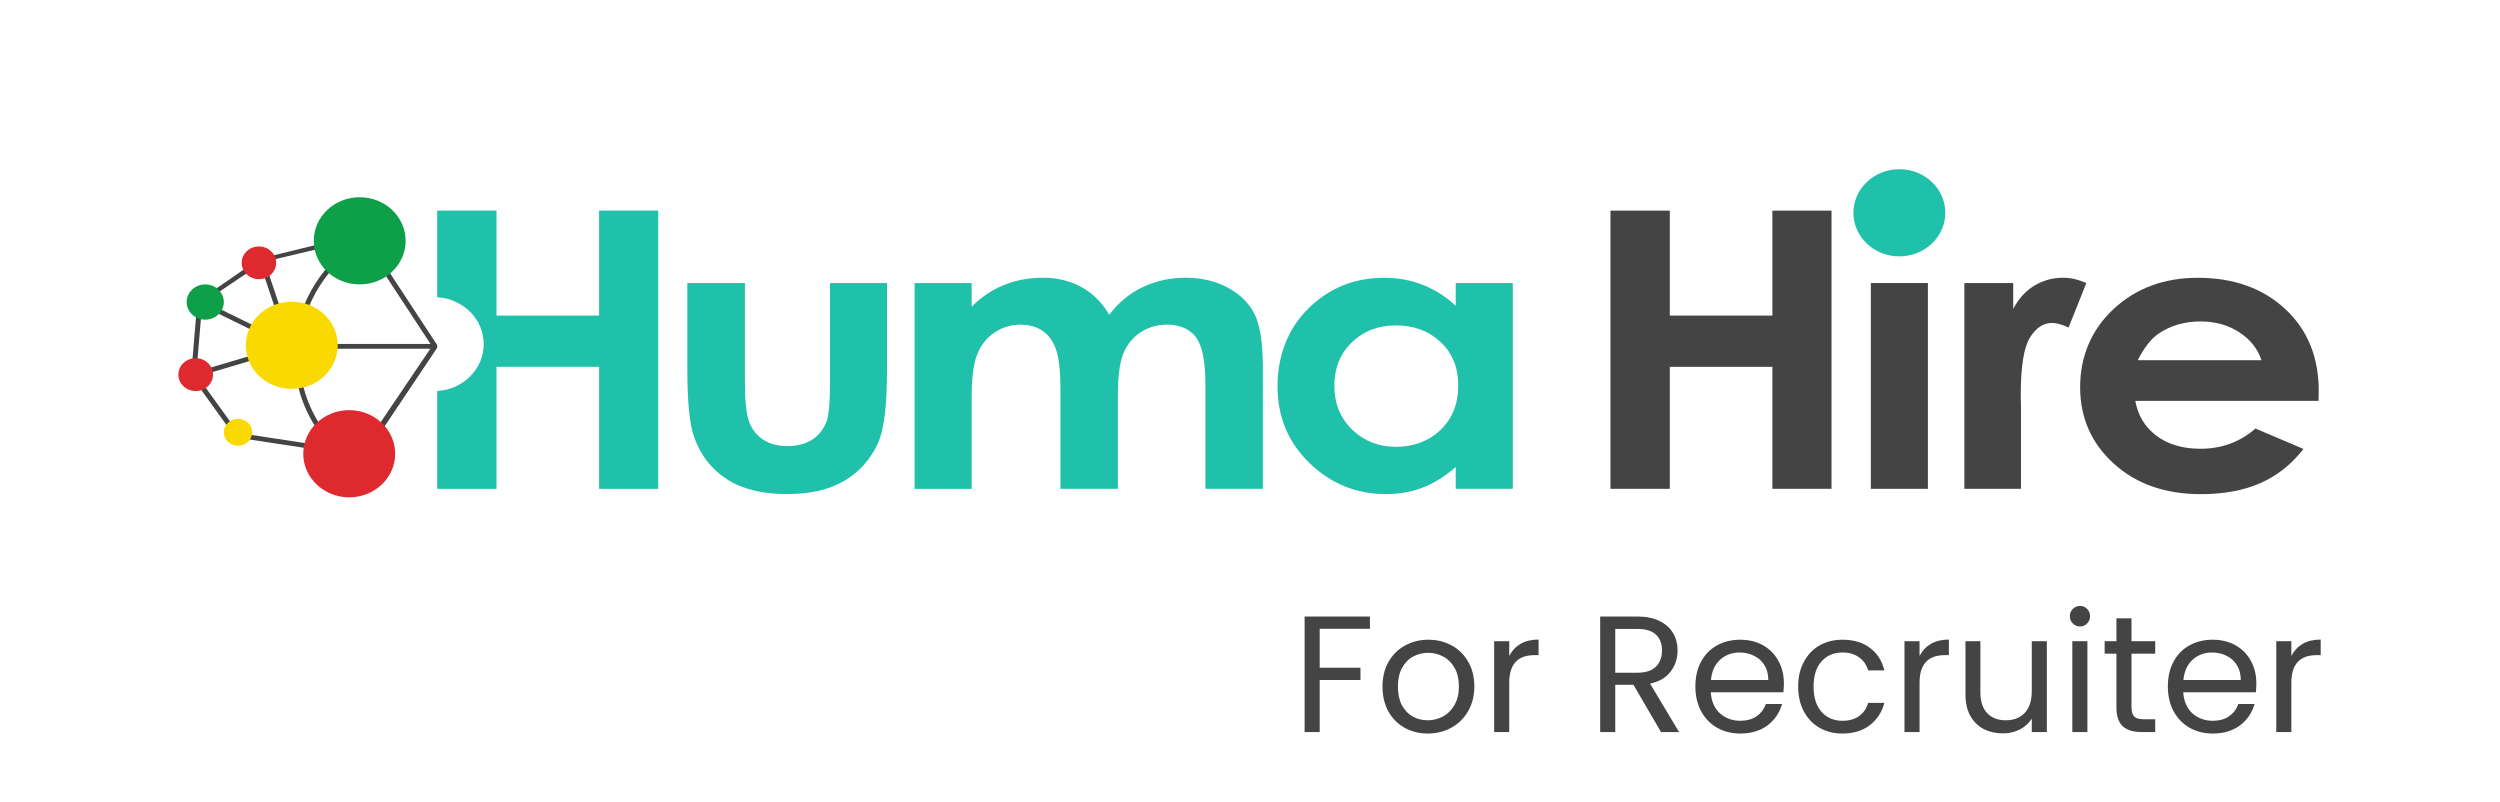
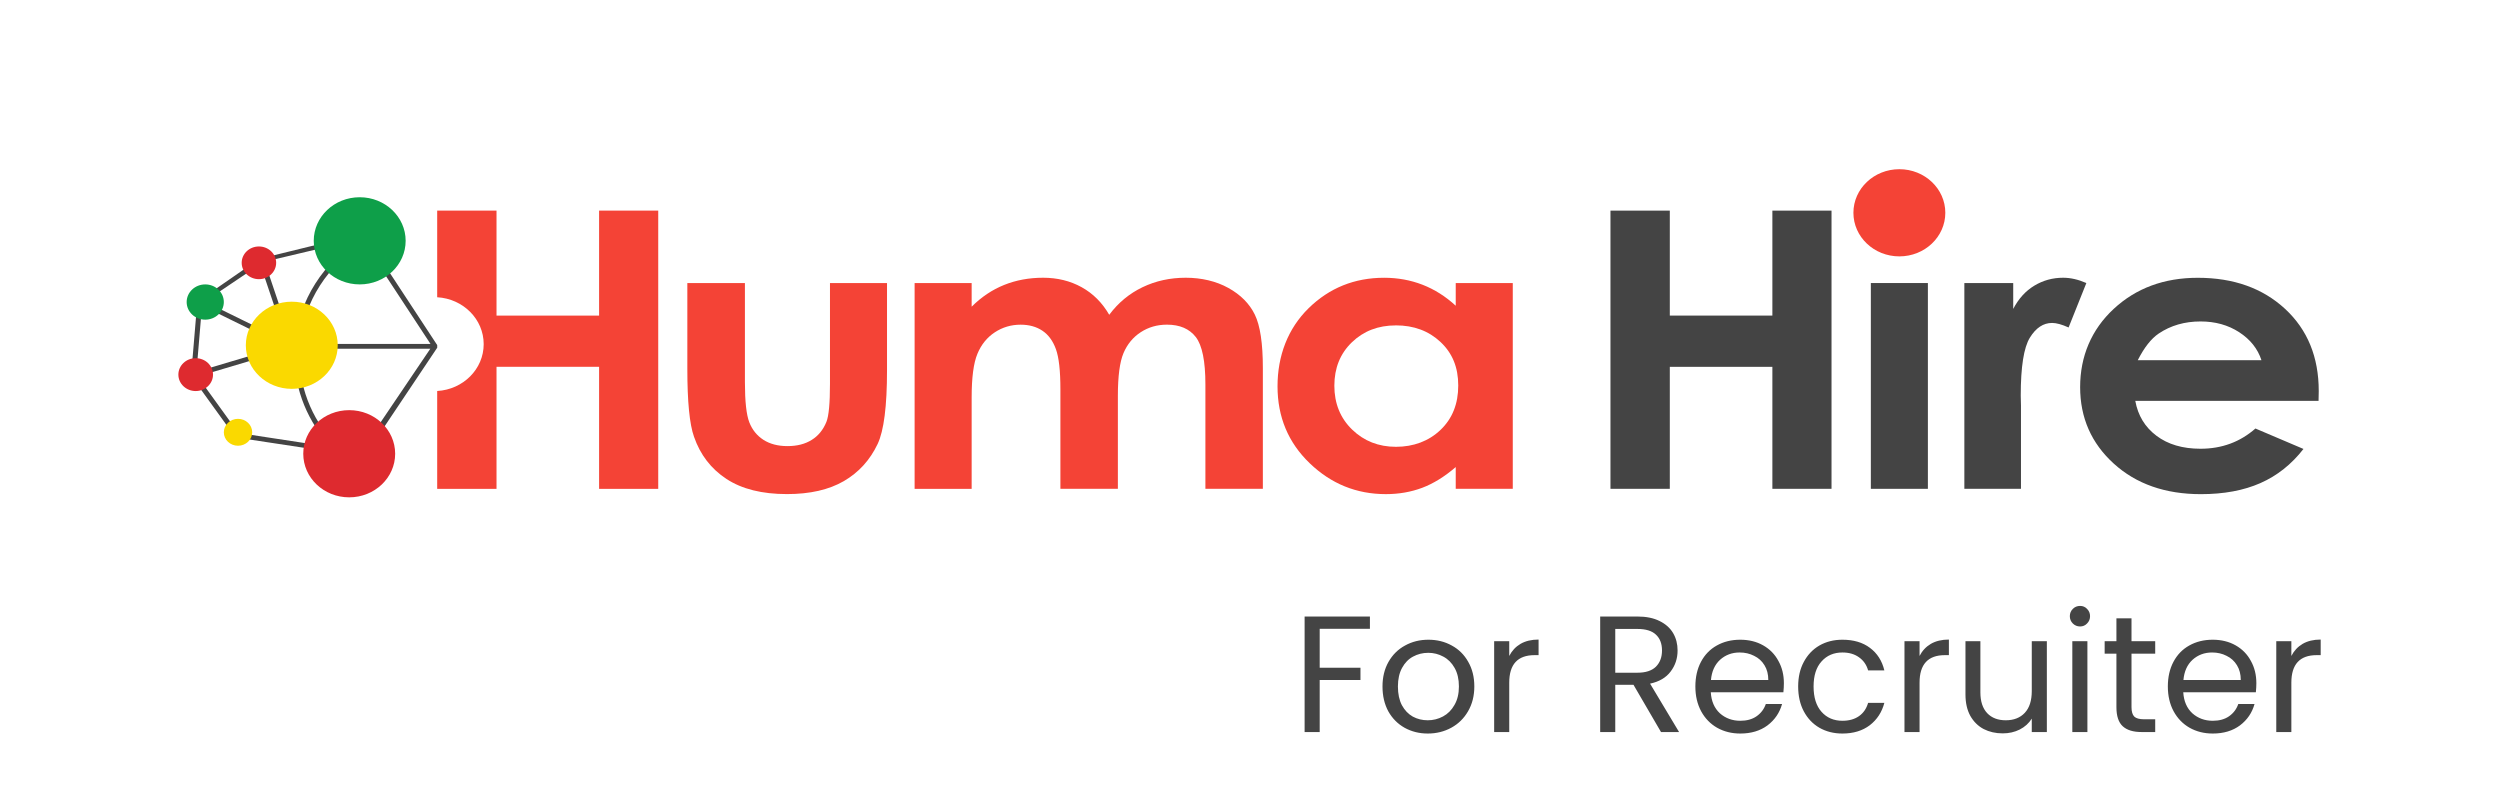
<svg xmlns="http://www.w3.org/2000/svg" width="181" height="58" viewBox="0 0 181 58" fill="none">
-   <path d="M137.514 18.562C139.351 18.562 140.841 17.149 140.841 15.406C140.841 13.663 139.351 12.25 137.514 12.25C135.677 12.25 134.187 13.663 134.187 15.406C134.187 17.149 135.677 18.562 137.514 18.562Z" fill="#20C1AA" />
-   <path d="M31.653 24.982L26.661 17.378C26.661 17.347 26.41 16.994 26.41 16.994L26.209 16.916L18.757 18.745L14.285 21.841L13.836 27.188L13.866 27.261L17.046 31.667L26.363 33.08L31.655 25.174V24.984L31.653 24.982ZM26.109 17.296C23.446 18.955 21.616 21.722 21.348 24.902H21.169L19.16 18.946L26.109 17.296ZM18.839 19.125L20.727 24.728L14.825 21.83L18.839 19.127V19.125ZM14.63 22.128L20.282 24.902L20.615 25.044L19.835 25.249L14.224 26.919L14.627 22.128H14.63ZM17.258 31.344L14.308 27.259L21.053 25.249H21.328C21.316 25.401 21.314 25.554 21.314 25.711C21.314 28.261 22.319 30.596 23.977 32.369L17.258 31.344ZM26.123 32.694L24.561 32.455C22.776 30.706 21.677 28.332 21.677 25.711C21.677 25.554 21.681 25.401 21.691 25.249H31.154L26.123 32.696V32.694ZM21.714 24.9C21.982 21.828 23.763 19.156 26.349 17.559L31.168 24.9H21.714Z" fill="#444444" />
+   <path d="M137.514 18.562C139.351 18.562 140.841 17.149 140.841 15.406C140.841 13.663 139.351 12.25 137.514 12.25C135.677 12.25 134.187 13.663 134.187 15.406C134.187 17.149 135.677 18.562 137.514 18.562Z" fill="#F44336" />
+   <path d="M31.652 24.982L26.661 17.378C26.661 17.347 26.41 16.994 26.41 16.994L26.209 16.916L18.757 18.745L14.285 21.841L13.835 27.188L13.866 27.261L17.046 31.667L26.363 33.08L31.655 25.174V24.984L31.652 24.982ZM26.109 17.296C23.446 18.955 21.616 21.722 21.348 24.902H21.169L19.16 18.946L26.109 17.296ZM18.839 19.125L20.727 24.728L14.825 21.83L18.839 19.127V19.125ZM14.629 22.128L20.282 24.902L20.615 25.044L19.835 25.249L14.224 26.919L14.627 22.128H14.629ZM17.258 31.344L14.308 27.259L21.053 25.249H21.327C21.316 25.401 21.313 25.554 21.313 25.711C21.313 28.261 22.319 30.596 23.977 32.369L17.258 31.344V31.344ZM26.123 32.694L24.561 32.455C22.775 30.706 21.677 28.332 21.677 25.711C21.677 25.554 21.681 25.401 21.691 25.249H31.154L26.123 32.696V32.694ZM21.714 24.9C21.982 21.828 23.762 19.156 26.349 17.559L31.168 24.9H21.714Z" fill="#444444" />
  <path d="M25.283 36.007C27.12 36.007 28.61 34.594 28.61 32.851C28.61 31.108 27.12 29.695 25.283 29.695C23.445 29.695 21.956 31.108 21.956 32.851C21.956 34.594 23.445 36.007 25.283 36.007Z" fill="#DE2A2F" />
  <path d="M18.746 20.212C19.435 20.212 19.994 19.682 19.994 19.028C19.994 18.374 19.435 17.844 18.746 17.844C18.056 17.844 17.498 18.374 17.498 19.028C17.498 19.682 18.056 20.212 18.746 20.212Z" fill="#DE2A2F" />
  <path d="M26.042 20.591C27.879 20.591 29.369 19.178 29.369 17.435C29.369 15.693 27.879 14.28 26.042 14.28C24.204 14.28 22.715 15.693 22.715 17.435C22.715 19.178 24.204 20.591 26.042 20.591Z" fill="#0E9F49" />
  <path d="M21.125 28.153C22.962 28.153 24.452 26.74 24.452 24.997C24.452 23.255 22.962 21.842 21.125 21.842C19.288 21.842 17.798 23.255 17.798 24.997C17.798 26.74 19.288 28.153 21.125 28.153Z" fill="#FAD900" />
-   <path d="M14.86 23.144C15.603 23.144 16.205 22.573 16.205 21.868C16.205 21.163 15.603 20.591 14.86 20.591C14.117 20.591 13.514 21.163 13.514 21.868C13.514 22.573 14.117 23.144 14.86 23.144Z" fill="#0E9F49" />
-   <path d="M17.232 32.272C17.799 32.272 18.259 31.836 18.259 31.298C18.259 30.76 17.799 30.324 17.232 30.324C16.665 30.324 16.206 30.76 16.206 31.298C16.206 31.836 16.665 32.272 17.232 32.272Z" fill="#FAD900" />
+   <path d="M14.86 23.144C15.603 23.144 16.205 22.573 16.205 21.868C16.205 21.163 15.603 20.591 14.86 20.591C14.116 20.591 13.514 21.163 13.514 21.868C13.514 22.573 14.116 23.144 14.86 23.144Z" fill="#0E9F49" />
+   <path d="M17.232 32.272C17.799 32.272 18.259 31.836 18.259 31.298C18.259 30.76 17.799 30.324 17.232 30.324C16.665 30.324 16.205 30.76 16.205 31.298C16.205 31.836 16.665 32.272 17.232 32.272Z" fill="#FAD900" />
  <path d="M14.168 28.312C14.861 28.312 15.423 27.779 15.423 27.122C15.423 26.465 14.861 25.932 14.168 25.932C13.475 25.932 12.914 26.465 12.914 27.122C12.914 27.779 13.475 28.312 14.168 28.312Z" fill="#DE2A2F" />
-   <path d="M47.656 15.249V35.392H43.374V26.556H35.948V35.392H31.652V28.308C33.533 28.2 35.019 26.722 35.019 24.916C35.019 23.109 33.533 21.629 31.652 21.521V15.249H35.948V22.848H43.374V15.249H47.656Z" fill="#20C1AA" />
-   <path d="M49.758 20.492H53.932V27.667C53.932 29.063 54.04 30.035 54.251 30.578C54.463 31.121 54.806 31.543 55.276 31.846C55.746 32.146 56.323 32.298 57.013 32.298C57.702 32.298 58.284 32.151 58.763 31.852C59.243 31.556 59.599 31.119 59.832 30.545C60.004 30.116 60.09 29.198 60.09 27.793V20.492H64.22V26.804C64.22 29.405 63.995 31.185 63.541 32.144C62.986 33.312 62.169 34.209 61.091 34.834C60.011 35.459 58.64 35.772 56.978 35.772C55.173 35.772 53.714 35.408 52.599 34.677C51.483 33.946 50.701 32.93 50.247 31.623C49.923 30.719 49.763 29.076 49.763 26.693V20.49L49.758 20.492Z" fill="#20C1AA" />
-   <path d="M66.218 20.492H70.348V22.204C71.053 21.502 71.838 20.976 72.702 20.629C73.566 20.282 74.506 20.108 75.526 20.108C76.546 20.108 77.484 20.335 78.31 20.793C79.137 21.25 79.802 21.914 80.308 22.791C80.964 21.914 81.767 21.25 82.722 20.793C83.677 20.335 84.717 20.108 85.849 20.108C86.98 20.108 88.049 20.355 88.936 20.848C89.823 21.34 90.463 21.985 90.849 22.778C91.238 23.573 91.431 24.865 91.431 26.654V35.391H87.271V27.831C87.271 26.141 87.038 25 86.575 24.401C86.112 23.803 85.416 23.505 84.487 23.505C83.781 23.505 83.148 23.688 82.589 24.052C82.031 24.417 81.614 24.922 81.341 25.565C81.069 26.208 80.934 27.244 80.934 28.666V35.388H76.774V28.173C76.774 26.841 76.664 25.874 76.448 25.278C76.231 24.679 75.905 24.235 75.47 23.944C75.035 23.652 74.508 23.507 73.894 23.507C73.207 23.507 72.583 23.692 72.022 24.061C71.461 24.43 71.042 24.949 70.765 25.616C70.488 26.283 70.348 27.332 70.348 28.765V35.393H66.218V20.492Z" fill="#20C1AA" />
-   <path d="M105.395 20.492H109.526V35.39H105.395V33.816C104.59 34.509 103.782 35.008 102.972 35.315C102.162 35.62 101.282 35.775 100.334 35.775C98.209 35.775 96.372 35.028 94.819 33.535C93.268 32.042 92.493 30.187 92.493 27.97C92.493 25.753 93.243 23.785 94.744 22.314C96.246 20.845 98.069 20.11 100.213 20.11C101.2 20.11 102.127 20.28 102.993 20.616C103.859 20.953 104.66 21.459 105.395 22.135V20.492ZM101.054 23.559C99.778 23.559 98.718 23.968 97.873 24.785C97.028 25.602 96.607 26.649 96.607 27.928C96.607 29.206 97.037 30.273 97.897 31.104C98.756 31.934 99.813 32.349 101.07 32.349C102.327 32.349 103.442 31.941 104.297 31.123C105.151 30.306 105.577 29.235 105.577 27.912C105.577 26.59 105.151 25.567 104.297 24.763C103.442 23.959 102.362 23.557 101.056 23.557L101.054 23.559Z" fill="#20C1AA" />
-   <path d="M116.598 15.249H120.894V22.848H128.32V15.249H132.602V35.39H128.32V26.559H120.894V35.39H116.598V15.249Z" fill="#444444" />
+   <path d="M47.656 15.249V35.392H43.374V26.556H35.948V35.392H31.652V28.308C33.533 28.2 35.019 26.722 35.019 24.916C35.019 23.109 33.533 21.629 31.652 21.521V15.249H35.948V22.848H43.374V15.249H47.656V15.249Z" fill="#F44336" />
+   <path d="M49.758 20.492H53.932V27.667C53.932 29.063 54.039 30.035 54.251 30.578C54.463 31.121 54.805 31.543 55.276 31.846C55.746 32.146 56.323 32.298 57.012 32.298C57.702 32.298 58.284 32.151 58.763 31.852C59.243 31.556 59.599 31.119 59.832 30.545C60.004 30.116 60.09 29.198 60.09 27.793V20.492H64.22V26.804C64.22 29.405 63.994 31.185 63.541 32.144C62.986 33.312 62.169 34.209 61.091 34.834C60.011 35.459 58.64 35.772 56.977 35.772C55.173 35.772 53.714 35.408 52.598 34.677C51.483 33.946 50.701 32.93 50.247 31.623C49.923 30.719 49.763 29.076 49.763 26.693V20.49L49.758 20.492Z" fill="#F44336" />
+   <path d="M66.218 20.492H70.348V22.204C71.053 21.502 71.838 20.976 72.701 20.629C73.565 20.282 74.506 20.108 75.525 20.108C76.545 20.108 77.484 20.335 78.31 20.793C79.136 21.25 79.802 21.914 80.308 22.791C80.964 21.914 81.767 21.25 82.722 20.793C83.676 20.335 84.717 20.108 85.848 20.108C86.98 20.108 88.048 20.355 88.935 20.848C89.823 21.34 90.463 21.985 90.849 22.778C91.238 23.573 91.431 24.865 91.431 26.654V35.391H87.271V27.831C87.271 26.141 87.038 25 86.575 24.401C86.111 23.803 85.415 23.505 84.486 23.505C83.781 23.505 83.148 23.688 82.589 24.052C82.03 24.417 81.614 24.922 81.341 25.565C81.069 26.208 80.934 27.244 80.934 28.666V35.388H76.773V28.173C76.773 26.841 76.664 25.874 76.448 25.278C76.231 24.679 75.905 24.235 75.47 23.944C75.034 23.652 74.508 23.507 73.894 23.507C73.207 23.507 72.583 23.692 72.022 24.061C71.461 24.43 71.042 24.949 70.765 25.616C70.487 26.283 70.348 27.332 70.348 28.765V35.393H66.218V20.492Z" fill="#F44336" />
+   <path d="M105.395 20.492H109.525V35.39H105.395V33.816C104.59 34.509 103.782 35.008 102.972 35.315C102.162 35.62 101.282 35.775 100.334 35.775C98.208 35.775 96.371 35.028 94.819 33.535C93.268 32.042 92.493 30.187 92.493 27.97C92.493 25.753 93.243 23.785 94.744 22.314C96.246 20.845 98.069 20.11 100.213 20.11C101.2 20.11 102.127 20.28 102.993 20.616C103.859 20.953 104.66 21.459 105.395 22.135V20.492V20.492ZM101.053 23.559C99.778 23.559 98.718 23.968 97.873 24.785C97.028 25.602 96.607 26.649 96.607 27.928C96.607 29.206 97.037 30.273 97.897 31.104C98.755 31.934 99.812 32.349 101.07 32.349C102.327 32.349 103.442 31.941 104.296 31.123C105.151 30.306 105.577 29.235 105.577 27.912C105.577 26.59 105.151 25.567 104.296 24.763C103.442 23.959 102.362 23.557 101.056 23.557L101.053 23.559Z" fill="#F44336" />
+   <path d="M116.598 15.249H120.894V22.848H128.32V15.249H132.602V35.39H128.32V26.559H120.894V35.39H116.598V15.249V15.249Z" fill="#444444" />
  <path d="M139.579 20.492H135.449V35.391H139.579V20.492Z" fill="#444444" />
-   <path d="M142.219 20.492H145.757V22.367C146.142 21.627 146.649 21.066 147.285 20.682C147.92 20.298 148.616 20.108 149.373 20.108C149.906 20.108 150.467 20.236 151.052 20.492L149.766 23.71C149.282 23.491 148.884 23.381 148.572 23.381C147.937 23.381 147.399 23.736 146.961 24.45C146.523 25.163 146.302 26.559 146.302 28.639L146.319 29.366V35.391H142.219V20.492Z" fill="#444444" />
-   <path d="M167.861 29.023H154.595C154.786 30.084 155.298 30.925 156.129 31.55C156.96 32.175 158.022 32.489 159.314 32.489C160.858 32.489 162.182 32.001 163.293 31.024L166.771 32.504C165.905 33.617 164.867 34.441 163.656 34.975C162.445 35.51 161.009 35.777 159.344 35.777C156.763 35.777 154.66 35.039 153.038 33.566C151.415 32.093 150.602 30.245 150.602 28.027C150.602 25.81 151.413 23.867 153.031 22.365C154.649 20.863 156.679 20.112 159.119 20.112C161.71 20.112 163.817 20.863 165.442 22.365C167.064 23.867 167.877 25.85 167.877 28.315L167.863 29.026L167.861 29.023ZM163.731 26.08C163.458 25.249 162.92 24.573 162.117 24.052C161.314 23.531 160.383 23.273 159.321 23.273C158.169 23.273 157.161 23.564 156.29 24.149C155.745 24.516 155.24 25.159 154.774 26.08H163.728H163.731Z" fill="#444444" />
+   <path d="M142.219 20.492H145.757V22.367C146.142 21.627 146.649 21.066 147.285 20.682C147.92 20.298 148.616 20.108 149.373 20.108C149.906 20.108 150.467 20.236 151.052 20.492L149.766 23.71C149.282 23.491 148.884 23.381 148.572 23.381C147.937 23.381 147.399 23.736 146.961 24.45C146.523 25.163 146.302 26.559 146.302 28.639L146.319 29.366V35.391H142.219V20.492V20.492Z" fill="#444444" />
+   <path d="M167.861 29.023H154.595C154.786 30.084 155.298 30.925 156.129 31.55C156.96 32.175 158.022 32.489 159.314 32.489C160.858 32.489 162.182 32.001 163.293 31.024L166.771 32.504C165.905 33.617 164.867 34.441 163.656 34.975C162.445 35.51 161.009 35.777 159.344 35.777C156.762 35.777 154.66 35.039 153.038 33.566C151.415 32.093 150.602 30.245 150.602 28.027C150.602 25.81 151.412 23.867 153.031 22.365C154.649 20.863 156.679 20.112 159.119 20.112C161.71 20.112 163.817 20.863 165.442 22.365C167.064 23.867 167.877 25.85 167.877 28.315L167.863 29.026L167.861 29.023ZM163.73 26.08C163.458 25.249 162.92 24.573 162.117 24.052C161.314 23.531 160.383 23.273 159.321 23.273C158.169 23.273 157.161 23.564 156.29 24.149C155.745 24.516 155.24 25.159 154.774 26.08H163.728H163.73Z" fill="#444444" />
  <path d="M99.182 44.636V45.524H95.546V48.344H98.498V49.232H95.546V53H94.454V44.636H99.182ZM103.369 53.108C102.753 53.108 102.193 52.968 101.689 52.688C101.193 52.408 100.801 52.012 100.513 51.5C100.233 50.98 100.093 50.38 100.093 49.7C100.093 49.028 100.237 48.436 100.525 47.924C100.821 47.404 101.221 47.008 101.725 46.736C102.229 46.456 102.793 46.316 103.417 46.316C104.041 46.316 104.605 46.456 105.109 46.736C105.613 47.008 106.009 47.4 106.297 47.912C106.593 48.424 106.741 49.02 106.741 49.7C106.741 50.38 106.589 50.98 106.285 51.5C105.989 52.012 105.585 52.408 105.073 52.688C104.561 52.968 103.993 53.108 103.369 53.108ZM103.369 52.148C103.761 52.148 104.129 52.056 104.473 51.872C104.817 51.688 105.093 51.412 105.301 51.044C105.517 50.676 105.625 50.228 105.625 49.7C105.625 49.172 105.521 48.724 105.313 48.356C105.105 47.988 104.833 47.716 104.497 47.54C104.161 47.356 103.797 47.264 103.405 47.264C103.005 47.264 102.637 47.356 102.301 47.54C101.973 47.716 101.709 47.988 101.509 48.356C101.309 48.724 101.209 49.172 101.209 49.7C101.209 50.236 101.305 50.688 101.497 51.056C101.697 51.424 101.961 51.7 102.289 51.884C102.617 52.06 102.977 52.148 103.369 52.148ZM109.269 47.492C109.461 47.116 109.733 46.824 110.085 46.616C110.445 46.408 110.881 46.304 111.393 46.304V47.432H111.105C109.881 47.432 109.269 48.096 109.269 49.424V53H108.177V46.424H109.269V47.492ZM120.257 53L118.265 49.58H116.945V53H115.853V44.636H118.553C119.185 44.636 119.717 44.744 120.149 44.96C120.589 45.176 120.917 45.468 121.133 45.836C121.349 46.204 121.457 46.624 121.457 47.096C121.457 47.672 121.289 48.18 120.953 48.62C120.625 49.06 120.129 49.352 119.465 49.496L121.565 53H120.257ZM116.945 48.704H118.553C119.145 48.704 119.589 48.56 119.885 48.272C120.181 47.976 120.329 47.584 120.329 47.096C120.329 46.6 120.181 46.216 119.885 45.944C119.597 45.672 119.153 45.536 118.553 45.536H116.945V48.704ZM129.153 49.46C129.153 49.668 129.141 49.888 129.117 50.12H123.861C123.901 50.768 124.121 51.276 124.521 51.644C124.929 52.004 125.421 52.184 125.997 52.184C126.469 52.184 126.861 52.076 127.173 51.86C127.493 51.636 127.717 51.34 127.845 50.972H129.021C128.845 51.604 128.493 52.12 127.965 52.52C127.437 52.912 126.781 53.108 125.997 53.108C125.373 53.108 124.813 52.968 124.317 52.688C123.829 52.408 123.445 52.012 123.165 51.5C122.885 50.98 122.745 50.38 122.745 49.7C122.745 49.02 122.881 48.424 123.153 47.912C123.425 47.4 123.805 47.008 124.293 46.736C124.789 46.456 125.357 46.316 125.997 46.316C126.621 46.316 127.173 46.452 127.653 46.724C128.133 46.996 128.501 47.372 128.757 47.852C129.021 48.324 129.153 48.86 129.153 49.46ZM128.025 49.232C128.025 48.816 127.933 48.46 127.749 48.164C127.565 47.86 127.313 47.632 126.993 47.48C126.681 47.32 126.333 47.24 125.949 47.24C125.397 47.24 124.925 47.416 124.533 47.768C124.149 48.12 123.929 48.608 123.873 49.232H128.025ZM130.187 49.7C130.187 49.02 130.323 48.428 130.595 47.924C130.867 47.412 131.243 47.016 131.723 46.736C132.211 46.456 132.767 46.316 133.391 46.316C134.199 46.316 134.863 46.512 135.383 46.904C135.911 47.296 136.259 47.84 136.427 48.536H135.251C135.139 48.136 134.919 47.82 134.591 47.588C134.271 47.356 133.871 47.24 133.391 47.24C132.767 47.24 132.263 47.456 131.879 47.888C131.495 48.312 131.303 48.916 131.303 49.7C131.303 50.492 131.495 51.104 131.879 51.536C132.263 51.968 132.767 52.184 133.391 52.184C133.871 52.184 134.271 52.072 134.591 51.848C134.911 51.624 135.131 51.304 135.251 50.888H136.427C136.251 51.56 135.899 52.1 135.371 52.508C134.843 52.908 134.183 53.108 133.391 53.108C132.767 53.108 132.211 52.968 131.723 52.688C131.243 52.408 130.867 52.012 130.595 51.5C130.323 50.988 130.187 50.388 130.187 49.7ZM138.976 47.492C139.168 47.116 139.44 46.824 139.792 46.616C140.152 46.408 140.588 46.304 141.1 46.304V47.432H140.812C139.588 47.432 138.976 48.096 138.976 49.424V53H137.884V46.424H138.976V47.492ZM148.192 46.424V53H147.1V52.028C146.892 52.364 146.6 52.628 146.224 52.82C145.856 53.004 145.448 53.096 145 53.096C144.488 53.096 144.028 52.992 143.62 52.784C143.212 52.568 142.888 52.248 142.648 51.824C142.416 51.4 142.3 50.884 142.3 50.276V46.424H143.38V50.132C143.38 50.78 143.544 51.28 143.872 51.632C144.2 51.976 144.648 52.148 145.216 52.148C145.8 52.148 146.26 51.968 146.596 51.608C146.932 51.248 147.1 50.724 147.1 50.036V46.424H148.192ZM150.6 45.356C150.392 45.356 150.216 45.284 150.072 45.14C149.928 44.996 149.856 44.82 149.856 44.612C149.856 44.404 149.928 44.228 150.072 44.084C150.216 43.94 150.392 43.868 150.6 43.868C150.8 43.868 150.968 43.94 151.104 44.084C151.248 44.228 151.32 44.404 151.32 44.612C151.32 44.82 151.248 44.996 151.104 45.14C150.968 45.284 150.8 45.356 150.6 45.356ZM151.128 46.424V53H150.036V46.424H151.128ZM154.321 47.324V51.2C154.321 51.52 154.389 51.748 154.525 51.884C154.661 52.012 154.897 52.076 155.233 52.076H156.037V53H155.053C154.445 53 153.989 52.86 153.685 52.58C153.381 52.3 153.229 51.84 153.229 51.2V47.324H152.377V46.424H153.229V44.768H154.321V46.424H156.037V47.324H154.321ZM163.36 49.46C163.36 49.668 163.348 49.888 163.324 50.12H158.068C158.108 50.768 158.328 51.276 158.728 51.644C159.136 52.004 159.628 52.184 160.204 52.184C160.676 52.184 161.068 52.076 161.38 51.86C161.7 51.636 161.924 51.34 162.052 50.972H163.228C163.052 51.604 162.7 52.12 162.172 52.52C161.644 52.912 160.988 53.108 160.204 53.108C159.58 53.108 159.02 52.968 158.524 52.688C158.036 52.408 157.652 52.012 157.372 51.5C157.092 50.98 156.952 50.38 156.952 49.7C156.952 49.02 157.088 48.424 157.36 47.912C157.632 47.4 158.012 47.008 158.5 46.736C158.996 46.456 159.564 46.316 160.204 46.316C160.828 46.316 161.38 46.452 161.86 46.724C162.34 46.996 162.708 47.372 162.964 47.852C163.228 48.324 163.36 48.86 163.36 49.46ZM162.232 49.232C162.232 48.816 162.14 48.46 161.956 48.164C161.772 47.86 161.52 47.632 161.2 47.48C160.888 47.32 160.54 47.24 160.156 47.24C159.604 47.24 159.132 47.416 158.74 47.768C158.356 48.12 158.136 48.608 158.08 49.232H162.232ZM165.894 47.492C166.086 47.116 166.358 46.824 166.71 46.616C167.07 46.408 167.506 46.304 168.018 46.304V47.432H167.73C166.506 47.432 165.894 48.096 165.894 49.424V53H164.802V46.424H165.894V47.492Z" fill="#444444" />
</svg>
